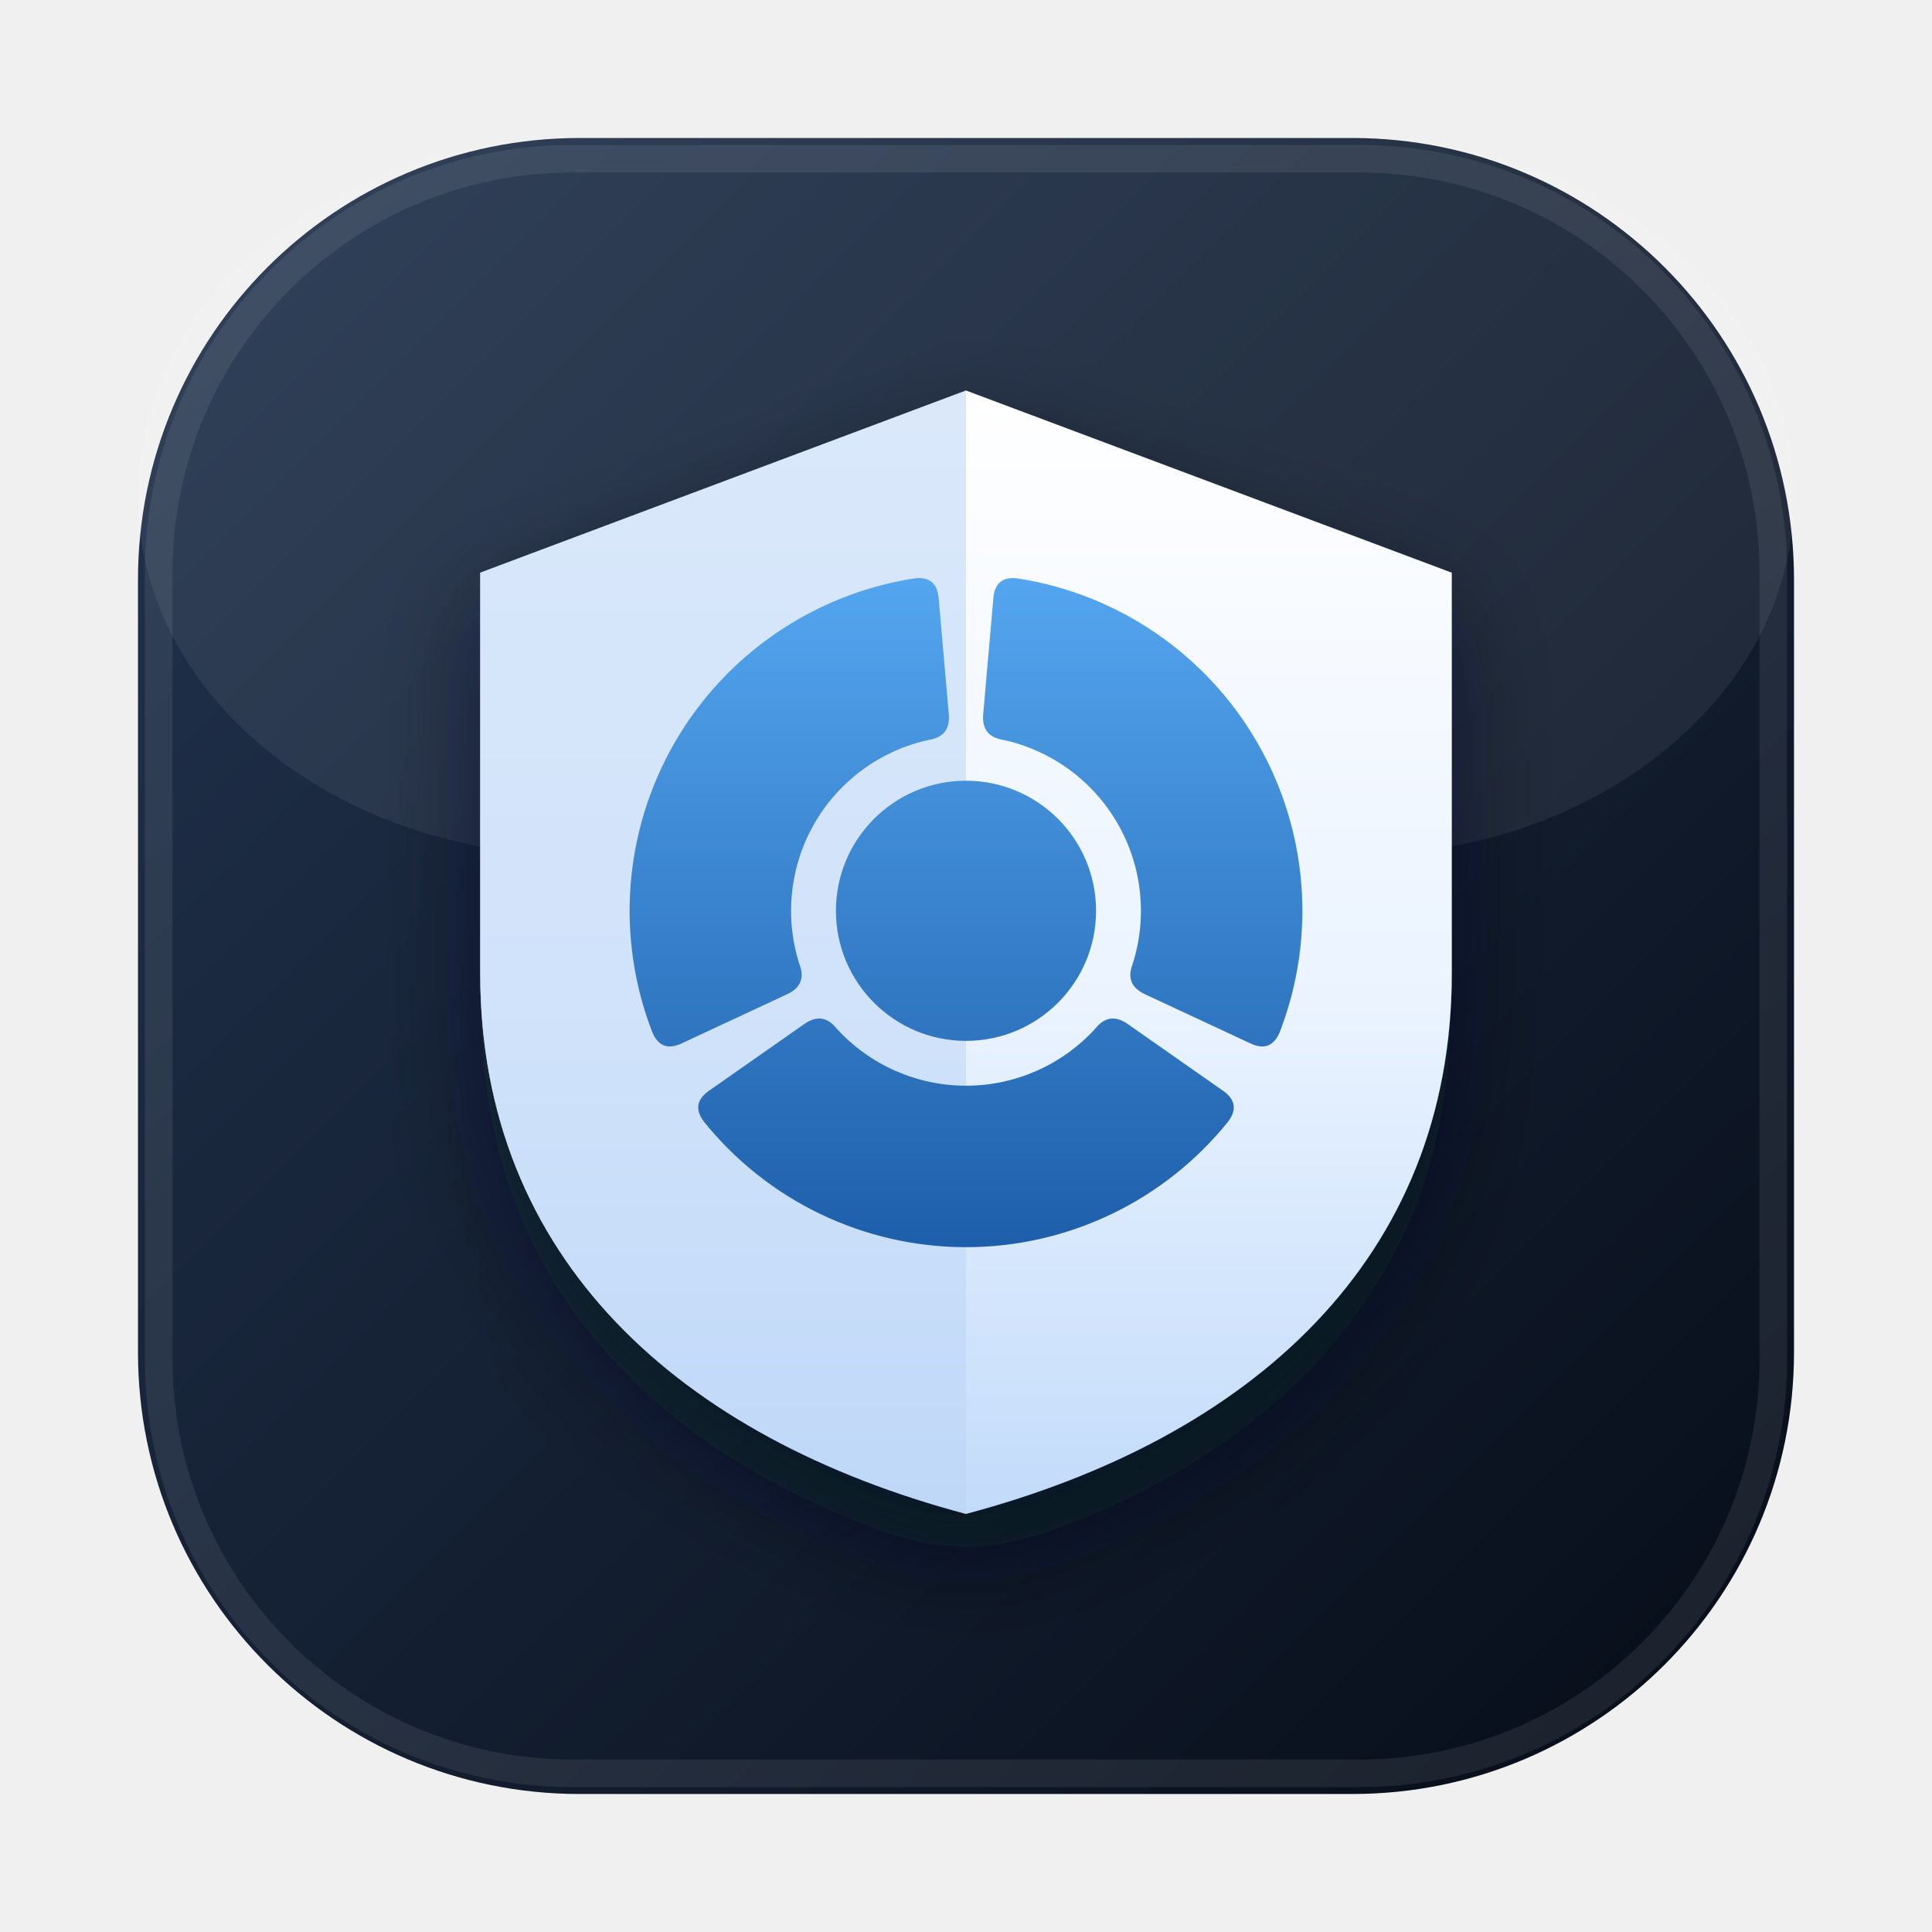
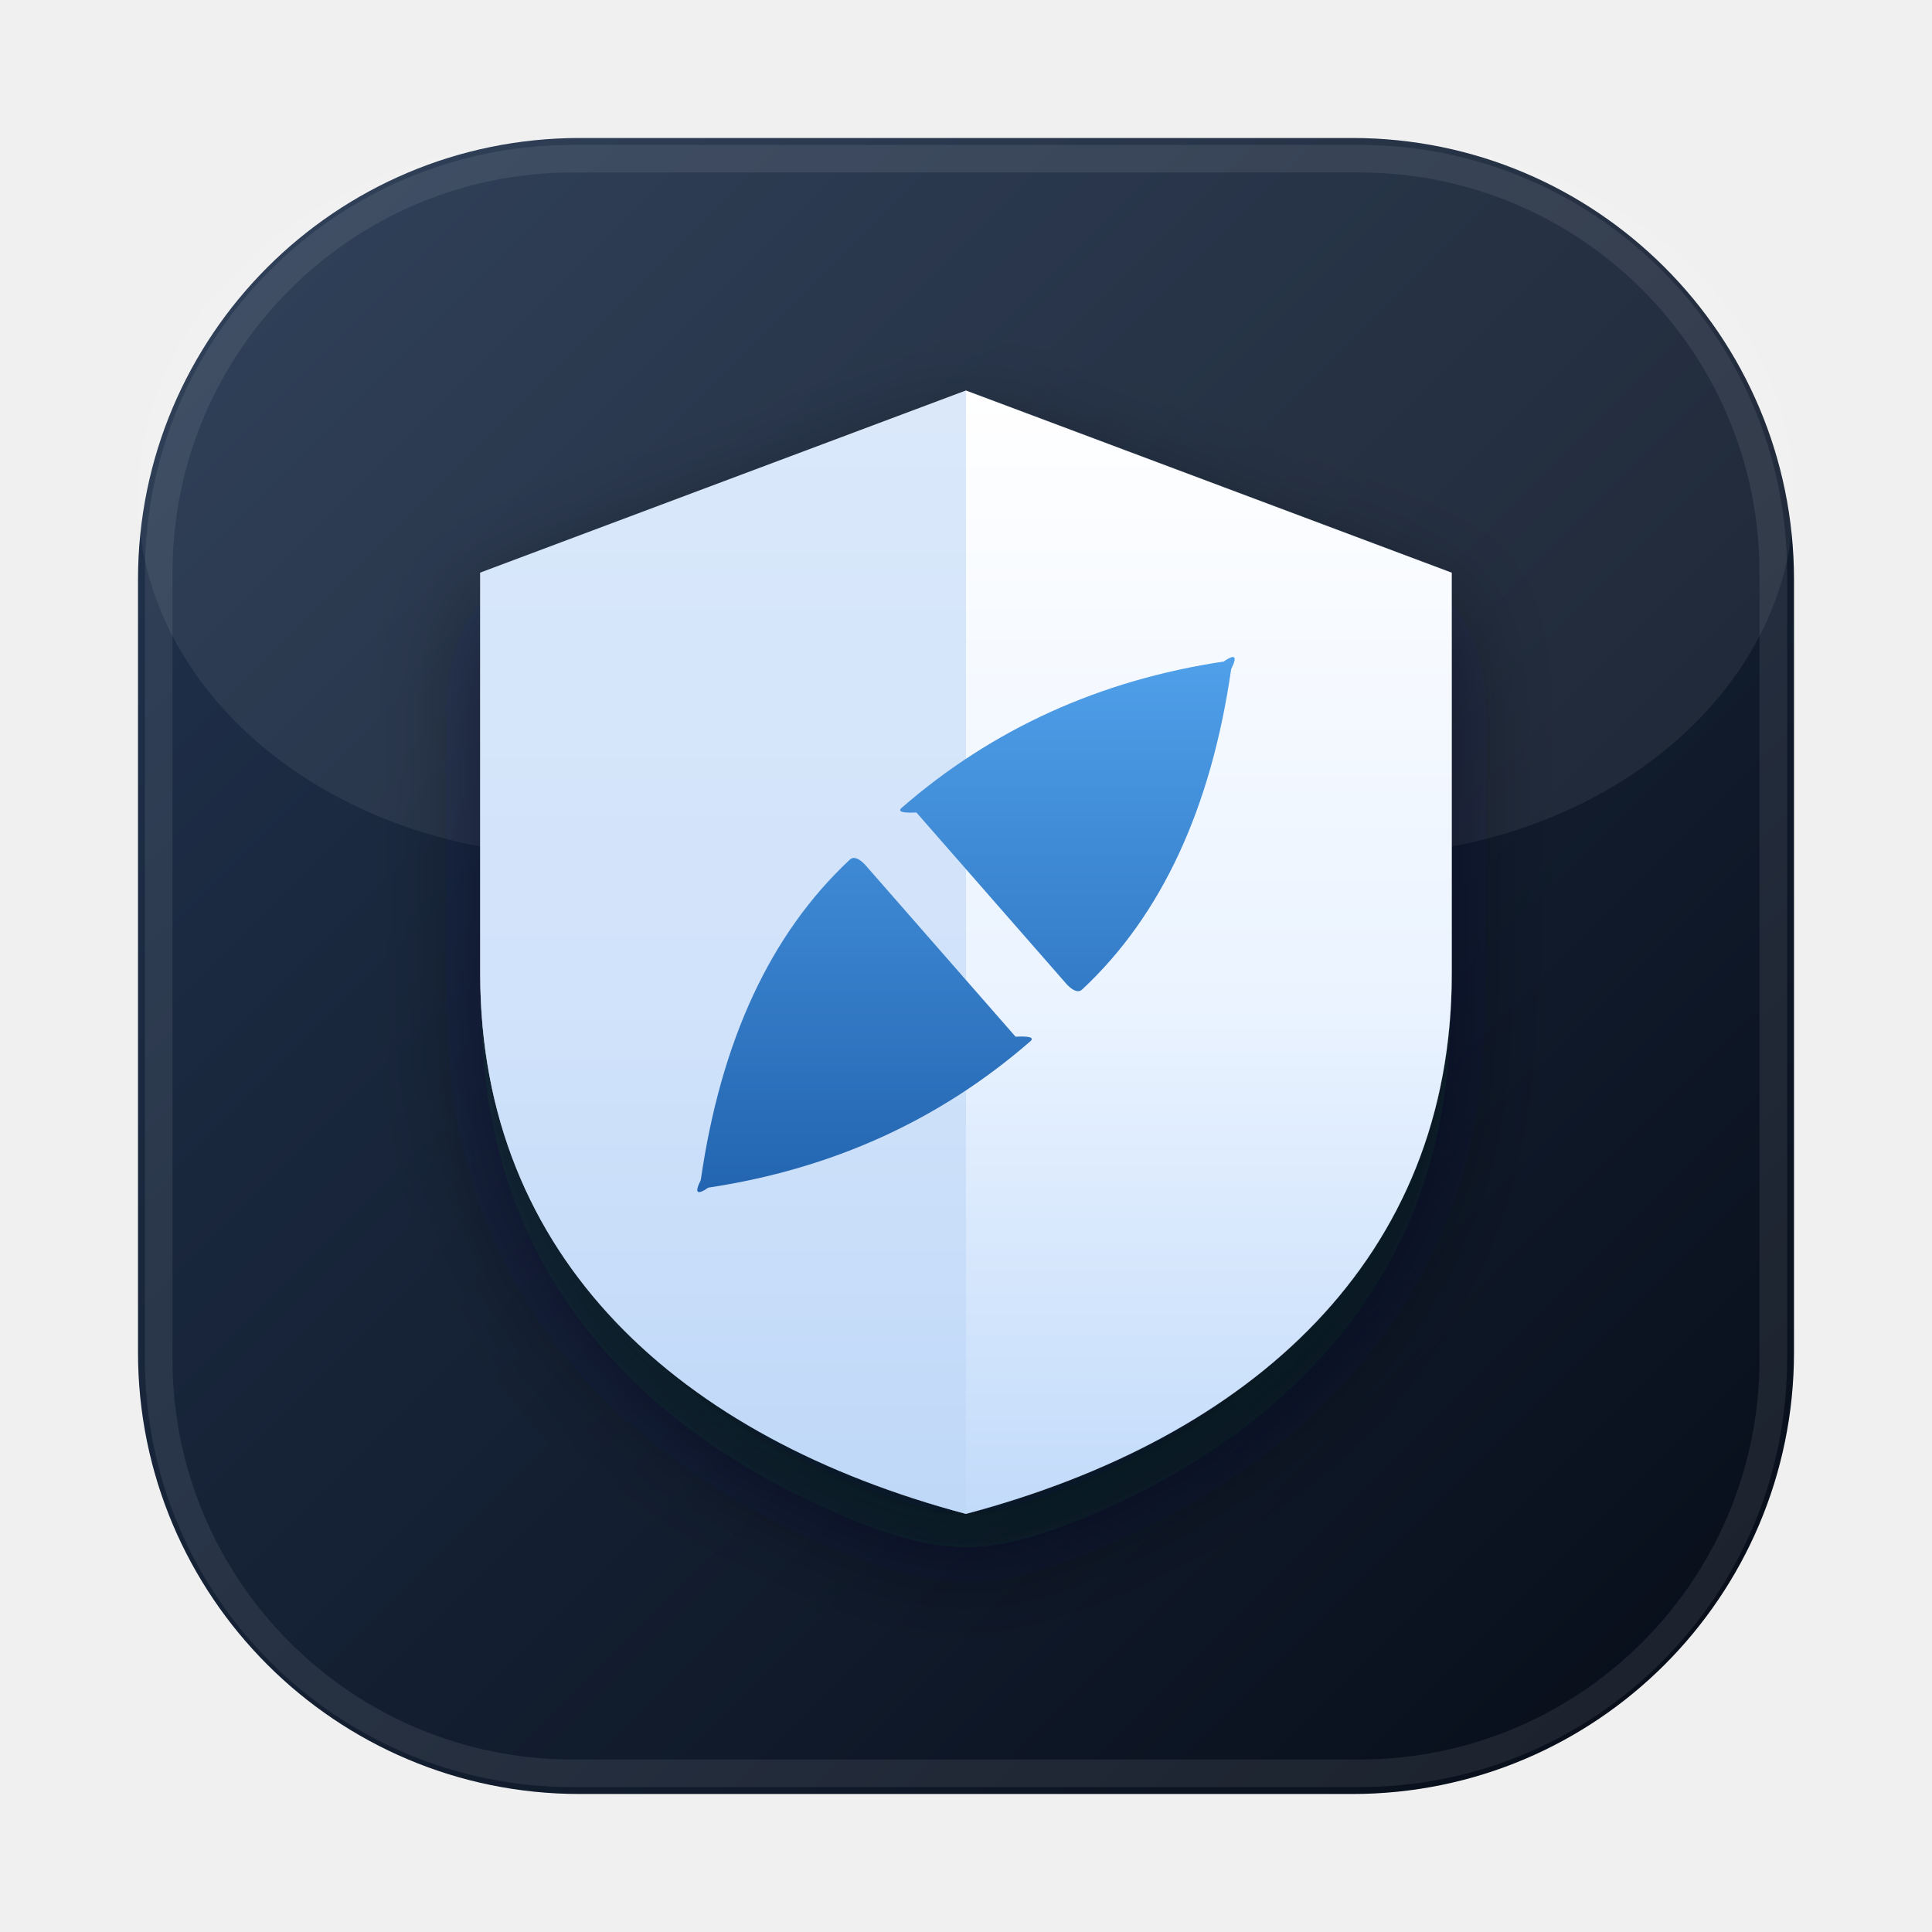
- <svg xmlns="http://www.w3.org/2000/svg" viewBox="-3 -3 70 70" role="img" aria-label="chrome: Large">
+ <svg xmlns="http://www.w3.org/2000/svg" viewBox="-3 -3 70 70" role="img" aria-label="safari: Open center">
  <defs>
    <linearGradient id="tile" x1="0" y1="0" x2="1" y2="1">
      <stop offset="0" stop-color="#22344f" />
      <stop offset="1" stop-color="#070d18" />
    </linearGradient>
    <linearGradient id="white" x1="0" y1="0" x2="0" y2="1">
      <stop offset="0" stop-color="#ffffff" />
      <stop offset=".55" stop-color="#eaf3ff" />
      <stop offset="1" stop-color="#c2dbfa" />
    </linearGradient>
    <linearGradient id="blue" x1="0" y1="0" x2="0" y2="1">
      <stop offset="0" stop-color="#56a8f2" />
      <stop offset="1" stop-color="#1c5ca8" />
    </linearGradient>
    <filter id="shadow" x="-45%" y="-45%" width="190%" height="190%">
      <feDropShadow dx="0" dy="1.5" stdDeviation="1.7" flood-color="#03101f" flood-opacity=".55" />
    </filter>
    <linearGradient id="symbol-blue" gradientUnits="userSpaceOnUse" x1="0" y1="0" x2="0" y2="32">
      <stop offset="0" stop-color="#56a8f2" />
      <stop offset="1" stop-color="#1c5ca8" />
    </linearGradient>
  </defs>
  <rect x="2" y="2" width="60" height="60" rx="16" fill="url(#tile)" />
  <rect x="2" y="2" width="60" height="26" rx="16" fill="#fff" opacity=".07" />
  <rect x="2.75" y="2.75" width="58.5" height="58.5" rx="15" fill="none" stroke="#fff" stroke-opacity=".08" />
  <g id="vault-shield" transform="translate(32 31.5) scale(1.1) translate(-32 -31.5)">
    <g filter="url(#shadow)">
      <path d="M32 13 16 19v13.2c0 9.4 6.6 15.3 16 17.8 9.4-2.5 16-8.4 16-17.8V19L32 13Z" fill="url(#white)" />
    </g>
    <path d="M32 13 16 19v13.2c0 9.4 6.6 15.3 16 17.8V13Z" fill="#bcd6f6" opacity=".55" />
  </g>
-   <g id="platform-symbol" transform="translate(19 17) scale(0.8125)">
+   <g id="platform-symbol" transform="translate(19.5 18) scale(0.7812)">
    <g fill="url(#symbol-blue)">
-       <path d="M18.3 1.177 A15.0 15.0 0 0 1 29.987 21.42 Q29.595 22.339 28.688 21.917 L23.976 19.719 Q23.069 19.296 23.433 18.366 A7.8 7.8 0 0 0 17.668 8.38 Q16.68 8.23 16.767 7.234 L17.22 2.053 Q17.307 1.057 18.3 1.177 Z" />
-       <path d="M27.687 25.403 A15.0 15.0 0 0 1 4.313 25.403 Q3.713 24.604 4.532 24.03 L8.791 21.047 Q9.611 20.474 10.235 21.254 A7.8 7.8 0 0 0 21.765 21.254 Q22.389 20.474 23.209 21.047 L27.468 24.03 Q28.287 24.604 27.687 25.403 Z" />
-       <path d="M2.013 21.42 A15.0 15.0 0 0 1 13.7 1.177 Q14.693 1.057 14.78 2.053 L15.233 7.234 Q15.32 8.23 14.332 8.38 A7.8 7.8 0 0 0 8.567 18.366 Q8.931 19.296 8.024 19.719 L3.312 21.917 Q2.405 22.339 2.013 21.42 Z" />
-       <circle cx="16" cy="16" r="5.8" />
+       <path d="M27.95 3.8 Q28.75 3.25 28.3 4.15 Q26.9 13.854 21.4 19 Q21.15 19.25 20.7 18.8 L13.7 10.8 Q12.75 10.85 13 10.6 Q19.315 5.1 27.95 3.8 Z" />
+       <path d="M4.05 28.2 Q3.25 28.75 3.7 27.85 Q5.1 18.146 10.6 13 Q10.85 12.75 11.3 13.2 L18.3 21.2 Q19.25 21.15 19 21.4 Q12.685 26.9 4.05 28.2 Z" />
    </g>
  </g>
</svg>
